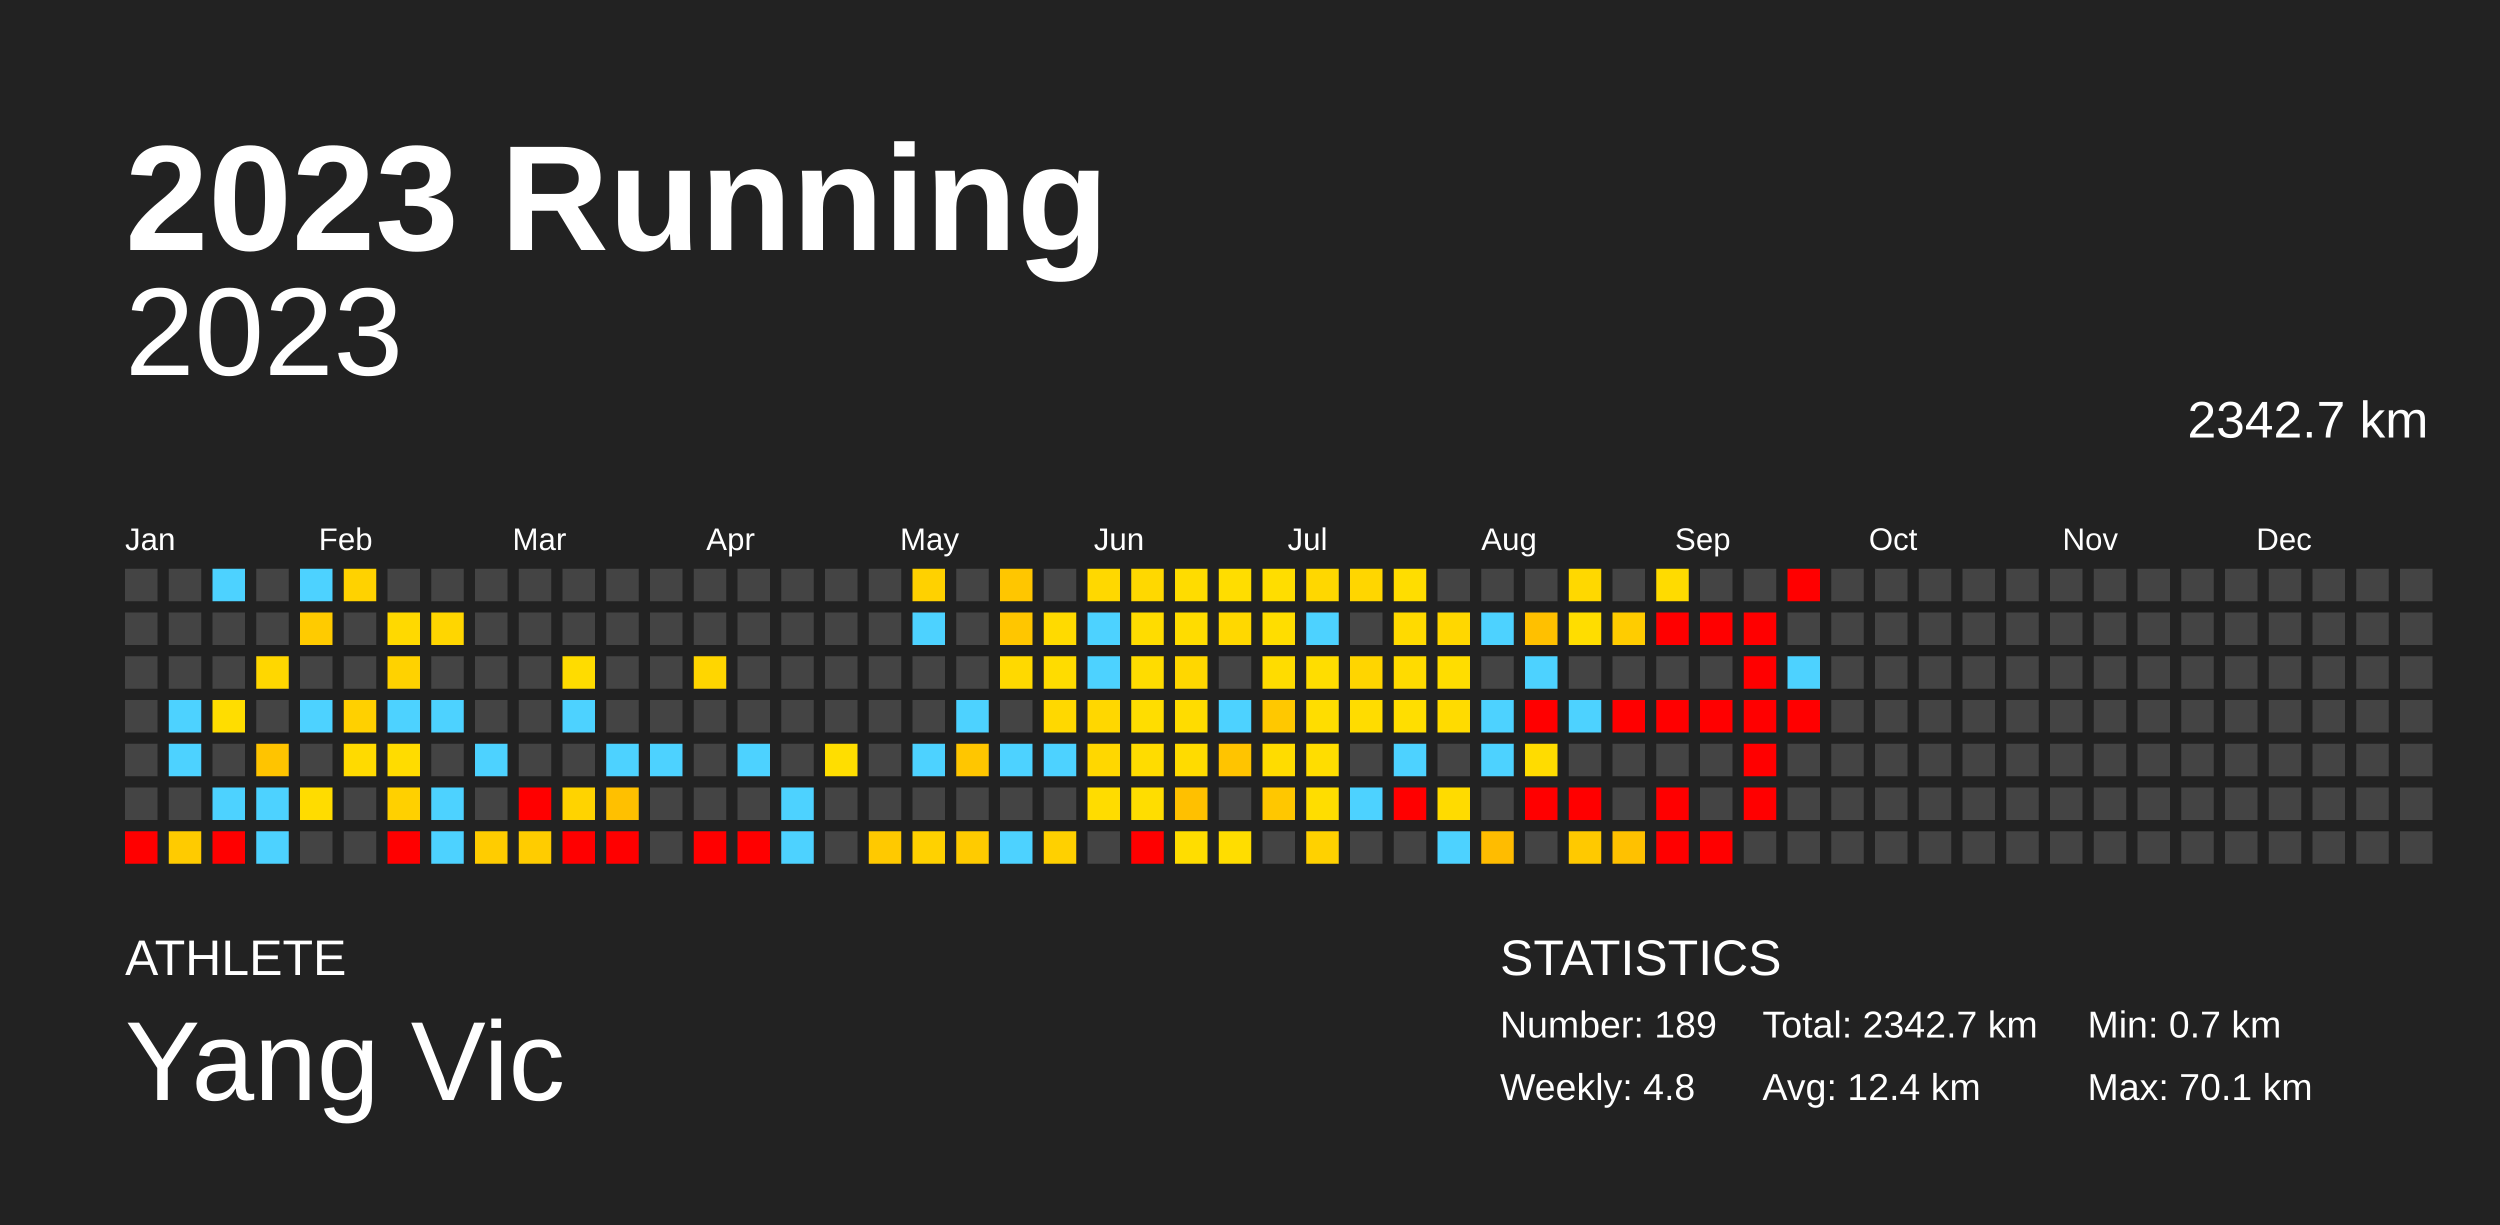
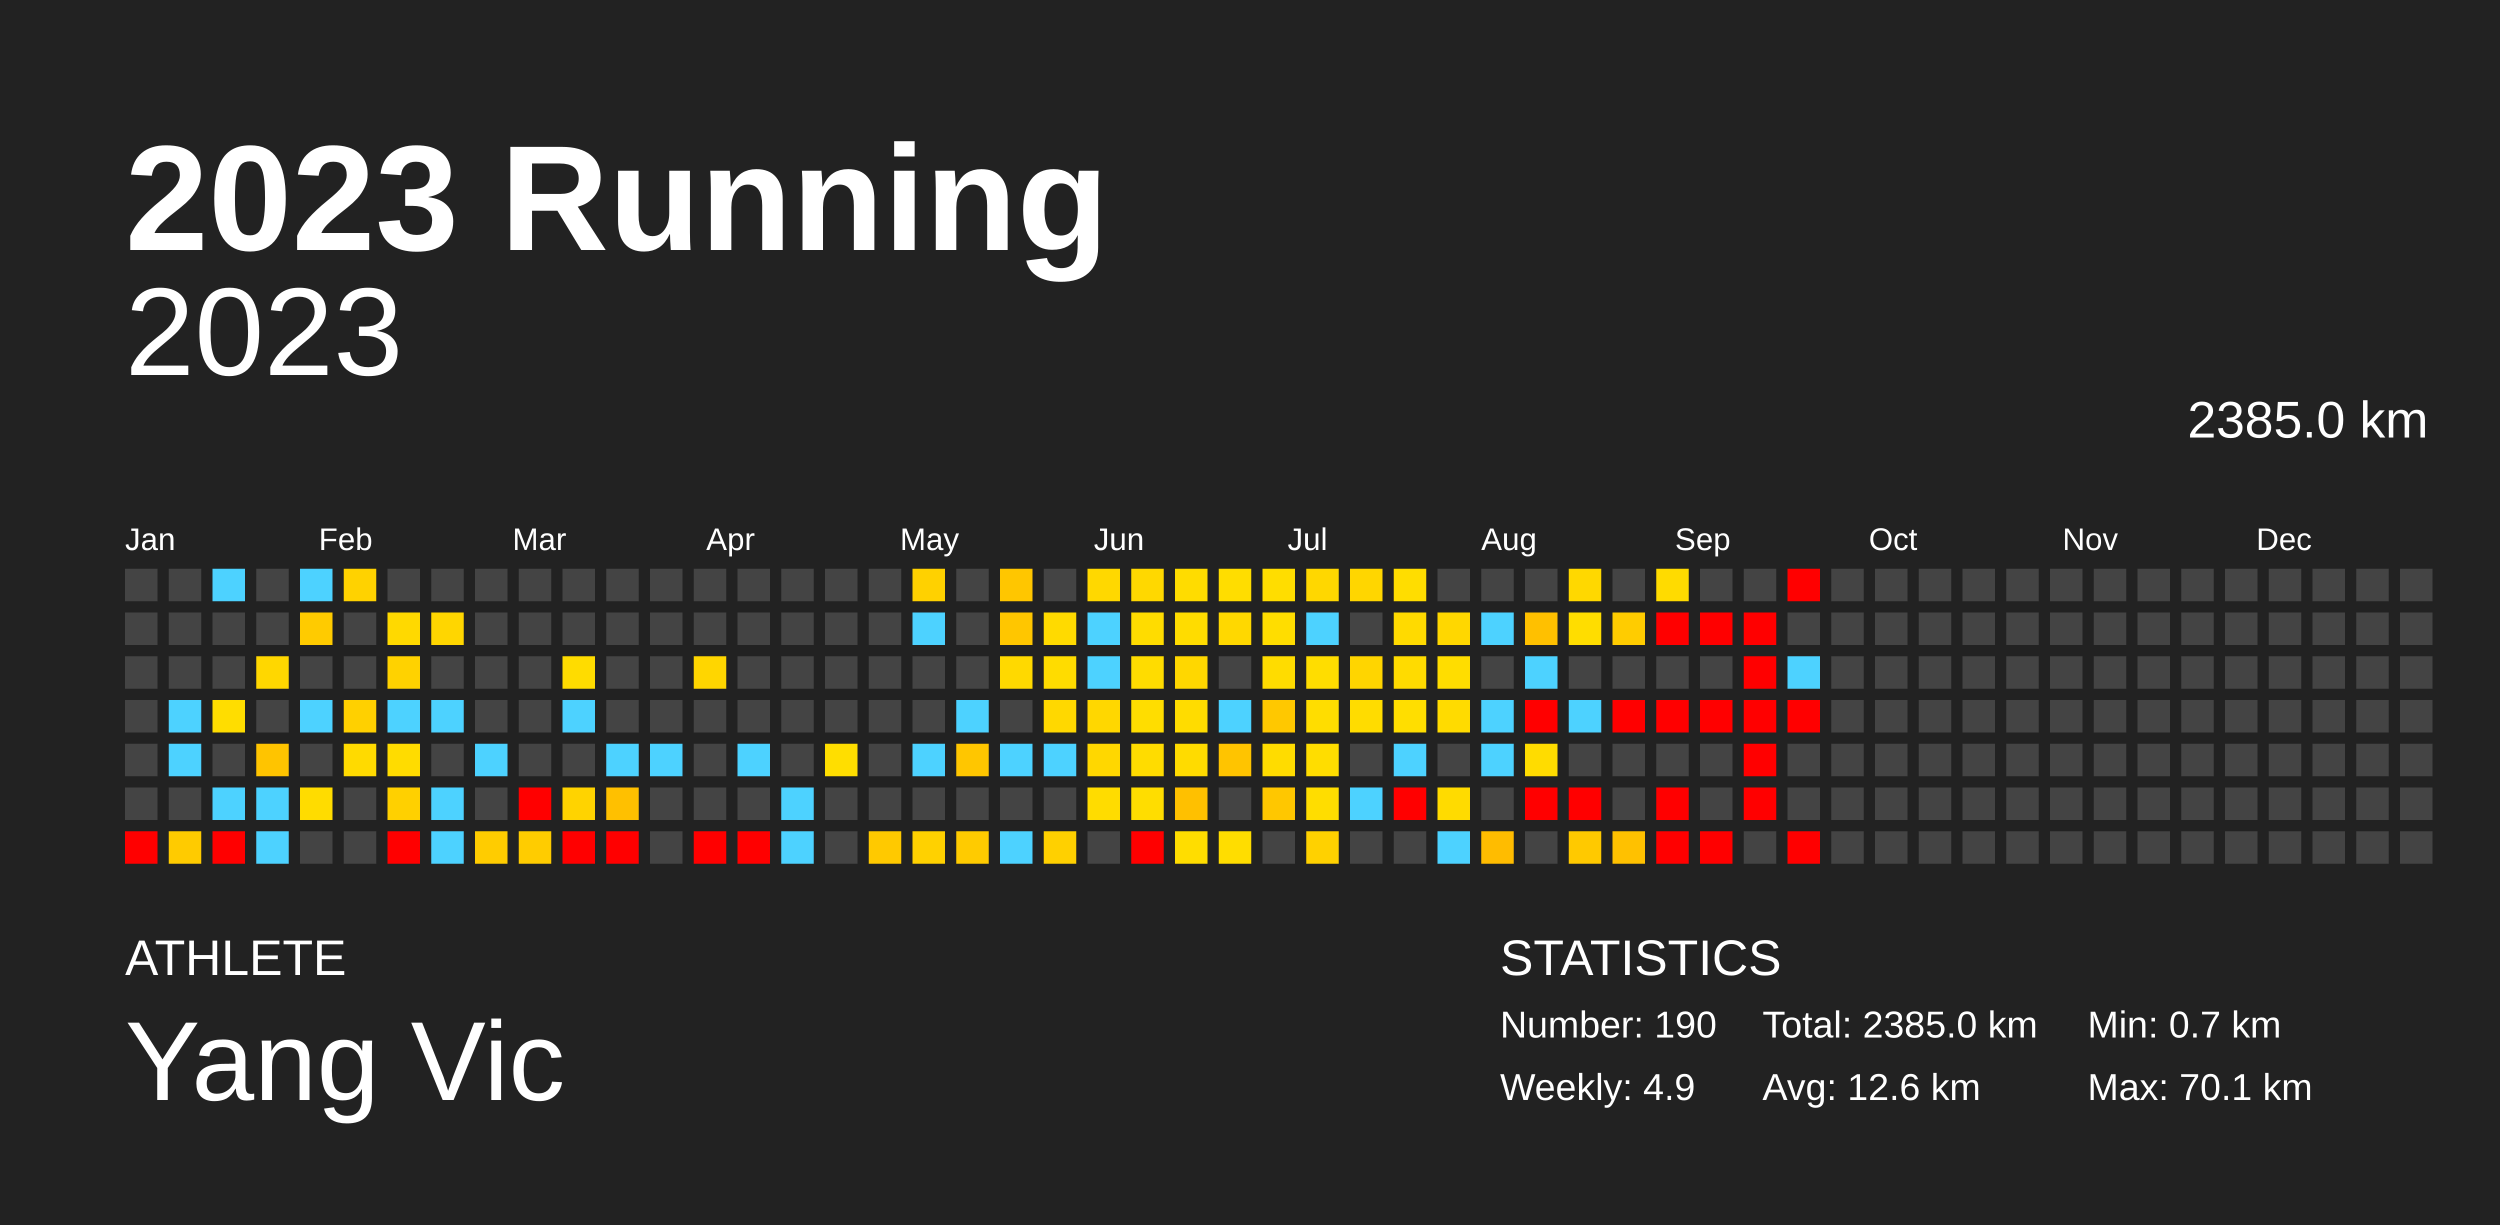
<svg xmlns="http://www.w3.org/2000/svg" baseProfile="full" height="98mm" version="1.1" viewBox="0,0,200,98" width="200mm">
  <defs />
  <rect fill="#222222" height="98" width="200" x="0" y="0" />
  <text fill="#FFFFFF" style="font-size:12px; font-family:Arial; font-weight:bold;" x="10" y="20">2023 Running</text>
  <text fill="#FFFFFF" style="font-size:4px; font-family:Arial" x="10" y="78">ATHLETE</text>
  <text fill="#FFFFFF" style="font-size:9px; font-family:Arial" x="10" y="88">Yang Vic</text>
  <text fill="#FFFFFF" style="font-size:4px; font-family:Arial" x="120" y="78">STATISTICS</text>
-   <text fill="#FFFFFF" style="font-size:3px; font-family:Arial" x="120" y="83">Number: 189</text>
-   <text fill="#FFFFFF" style="font-size:3px; font-family:Arial" x="120" y="88">Weekly: 4.8</text>
-   <text fill="#FFFFFF" style="font-size:3px; font-family:Arial" x="141" y="83">Total: 2342.7 km</text>
-   <text fill="#FFFFFF" style="font-size:3px; font-family:Arial" x="141" y="88">Avg: 12.4 km</text>
+   <text fill="#FFFFFF" style="font-size:3px; font-family:Arial" x="120" y="83">Number: 190</text>
+   <text fill="#FFFFFF" style="font-size:3px; font-family:Arial" x="120" y="88">Weekly: 4.9</text>
+   <text fill="#FFFFFF" style="font-size:3px; font-family:Arial" x="141" y="83">Total: 2385.0 km</text>
+   <text fill="#FFFFFF" style="font-size:3px; font-family:Arial" x="141" y="88">Avg: 12.6 km</text>
  <text fill="#FFFFFF" style="font-size:3px; font-family:Arial" x="167" y="83">Min: 0.7 km</text>
  <text fill="#FFFFFF" style="font-size:3px; font-family:Arial" x="167" y="88">Max: 70.1 km</text>
  <text alignment-baseline="hanging" fill="#FFFFFF" style="font-size:10.0px; font-family:Arial;" x="10" y="30">2023</text>
-   <text alignment-baseline="hanging" fill="#FFFFFF" style="font-size:4.125px; font-family:Arial;" x="175" y="35">2342.7 km</text>
+   <text alignment-baseline="hanging" fill="#FFFFFF" style="font-size:4.125px; font-family:Arial;" x="175" y="35">2385.0 km</text>
  <text fill="#FFFFFF" style="font-size:2.5px; font-family:Arial" x="10.0" y="44">Jan</text>
  <text fill="#FFFFFF" style="font-size:2.5px; font-family:Arial" x="25.5" y="44">Feb</text>
  <text fill="#FFFFFF" style="font-size:2.5px; font-family:Arial" x="41.0" y="44">Mar</text>
  <text fill="#FFFFFF" style="font-size:2.5px; font-family:Arial" x="56.5" y="44">Apr</text>
  <text fill="#FFFFFF" style="font-size:2.5px; font-family:Arial" x="72.0" y="44">May</text>
  <text fill="#FFFFFF" style="font-size:2.5px; font-family:Arial" x="87.5" y="44">Jun</text>
  <text fill="#FFFFFF" style="font-size:2.5px; font-family:Arial" x="103.0" y="44">Jul</text>
  <text fill="#FFFFFF" style="font-size:2.5px; font-family:Arial" x="118.5" y="44">Aug</text>
  <text fill="#FFFFFF" style="font-size:2.5px; font-family:Arial" x="134.0" y="44">Sep</text>
  <text fill="#FFFFFF" style="font-size:2.5px; font-family:Arial" x="149.5" y="44">Oct</text>
  <text fill="#FFFFFF" style="font-size:2.5px; font-family:Arial" x="165.0" y="44">Nov</text>
  <text fill="#FFFFFF" style="font-size:2.5px; font-family:Arial" x="180.5" y="44">Dec</text>
  <rect fill="#444444" height="2.6" width="2.6" x="10.0" y="45.5" />
  <rect fill="#444444" height="2.6" width="2.6" x="10.0" y="49.0" />
  <rect fill="#444444" height="2.6" width="2.6" x="10.0" y="52.5" />
  <rect fill="#444444" height="2.6" width="2.6" x="10.0" y="56.0" />
  <rect fill="#444444" height="2.6" width="2.6" x="10.0" y="59.5" />
  <rect fill="#444444" height="2.6" width="2.6" x="10.0" y="63.0" />
  <rect fill="red" height="2.6" width="2.6" x="10.0" y="66.5" />
  <rect fill="#444444" height="2.6" width="2.6" x="13.5" y="45.5" />
  <rect fill="#444444" height="2.6" width="2.6" x="13.5" y="49.0" />
  <rect fill="#444444" height="2.6" width="2.6" x="13.5" y="52.5" />
  <rect fill="#4dd2ff" height="2.6" width="2.6" x="13.5" y="56.0" />
  <rect fill="#4dd2ff" height="2.6" width="2.6" x="13.5" y="59.5" />
  <rect fill="#444444" height="2.6" width="2.6" x="13.5" y="63.0" />
  <rect fill="#ffcb00" height="2.6" width="2.6" x="13.5" y="66.5" />
  <rect fill="#4dd2ff" height="2.6" width="2.6" x="17.0" y="45.5" />
  <rect fill="#444444" height="2.6" width="2.6" x="17.0" y="49.0" />
  <rect fill="#444444" height="2.6" width="2.6" x="17.0" y="52.5" />
  <rect fill="#ffdd00" height="2.6" width="2.6" x="17.0" y="56.0" />
  <rect fill="#444444" height="2.6" width="2.6" x="17.0" y="59.5" />
  <rect fill="#4dd2ff" height="2.6" width="2.6" x="17.0" y="63.0" />
  <rect fill="red" height="2.6" width="2.6" x="17.0" y="66.5" />
  <rect fill="#444444" height="2.6" width="2.6" x="20.5" y="45.5" />
  <rect fill="#444444" height="2.6" width="2.6" x="20.5" y="49.0" />
  <rect fill="#ffd700" height="2.6" width="2.6" x="20.5" y="52.5" />
  <rect fill="#444444" height="2.6" width="2.6" x="20.5" y="56.0" />
  <rect fill="#ffc400" height="2.6" width="2.6" x="20.5" y="59.5" />
  <rect fill="#4dd2ff" height="2.6" width="2.6" x="20.5" y="63.0" />
  <rect fill="#4dd2ff" height="2.6" width="2.6" x="20.5" y="66.5" />
  <rect fill="#4dd2ff" height="2.6" width="2.6" x="24.0" y="45.5" />
  <rect fill="#ffcb00" height="2.6" width="2.6" x="24.0" y="49.0" />
  <rect fill="#444444" height="2.6" width="2.6" x="24.0" y="52.5" />
  <rect fill="#4dd2ff" height="2.6" width="2.6" x="24.0" y="56.0" />
  <rect fill="#444444" height="2.6" width="2.6" x="24.0" y="59.5" />
  <rect fill="#ffdc00" height="2.6" width="2.6" x="24.0" y="63.0" />
  <rect fill="#444444" height="2.6" width="2.6" x="24.0" y="66.5" />
  <rect fill="#ffd200" height="2.6" width="2.6" x="27.5" y="45.5" />
  <rect fill="#444444" height="2.6" width="2.6" x="27.5" y="49.0" />
  <rect fill="#444444" height="2.6" width="2.6" x="27.5" y="52.5" />
  <rect fill="#ffd000" height="2.6" width="2.6" x="27.5" y="56.0" />
  <rect fill="#ffda00" height="2.6" width="2.6" x="27.5" y="59.5" />
  <rect fill="#444444" height="2.6" width="2.6" x="27.5" y="63.0" />
  <rect fill="#444444" height="2.6" width="2.6" x="27.5" y="66.5" />
  <rect fill="#444444" height="2.6" width="2.6" x="31.0" y="45.5" />
  <rect fill="#ffd900" height="2.6" width="2.6" x="31.0" y="49.0" />
  <rect fill="#ffd200" height="2.6" width="2.6" x="31.0" y="52.5" />
  <rect fill="#4dd2ff" height="2.6" width="2.6" x="31.0" y="56.0" />
  <rect fill="#ffdc00" height="2.6" width="2.6" x="31.0" y="59.5" />
  <rect fill="#ffd000" height="2.6" width="2.6" x="31.0" y="63.0" />
  <rect fill="red" height="2.6" width="2.6" x="31.0" y="66.5" />
  <rect fill="#444444" height="2.6" width="2.6" x="34.5" y="45.5" />
  <rect fill="#ffd600" height="2.6" width="2.6" x="34.5" y="49.0" />
  <rect fill="#444444" height="2.6" width="2.6" x="34.5" y="52.5" />
  <rect fill="#4dd2ff" height="2.6" width="2.6" x="34.5" y="56.0" />
  <rect fill="#444444" height="2.6" width="2.6" x="34.5" y="59.5" />
  <rect fill="#4dd2ff" height="2.6" width="2.6" x="34.5" y="63.0" />
  <rect fill="#4dd2ff" height="2.6" width="2.6" x="34.5" y="66.5" />
  <rect fill="#444444" height="2.6" width="2.6" x="38.0" y="45.5" />
  <rect fill="#444444" height="2.6" width="2.6" x="38.0" y="49.0" />
  <rect fill="#444444" height="2.6" width="2.6" x="38.0" y="52.5" />
  <rect fill="#444444" height="2.6" width="2.6" x="38.0" y="56.0" />
  <rect fill="#4dd2ff" height="2.6" width="2.6" x="38.0" y="59.5" />
  <rect fill="#444444" height="2.6" width="2.6" x="38.0" y="63.0" />
  <rect fill="#ffcc00" height="2.6" width="2.6" x="38.0" y="66.5" />
  <rect fill="#444444" height="2.6" width="2.6" x="41.5" y="45.5" />
  <rect fill="#444444" height="2.6" width="2.6" x="41.5" y="49.0" />
  <rect fill="#444444" height="2.6" width="2.6" x="41.5" y="52.5" />
  <rect fill="#444444" height="2.6" width="2.6" x="41.5" y="56.0" />
  <rect fill="#444444" height="2.6" width="2.6" x="41.5" y="59.5" />
  <rect fill="red" height="2.6" width="2.6" x="41.5" y="63.0" />
  <rect fill="#ffcc00" height="2.6" width="2.6" x="41.5" y="66.5" />
  <rect fill="#444444" height="2.6" width="2.6" x="45.0" y="45.5" />
  <rect fill="#444444" height="2.6" width="2.6" x="45.0" y="49.0" />
  <rect fill="#ffdc00" height="2.6" width="2.6" x="45.0" y="52.5" />
  <rect fill="#4dd2ff" height="2.6" width="2.6" x="45.0" y="56.0" />
  <rect fill="#444444" height="2.6" width="2.6" x="45.0" y="59.5" />
  <rect fill="#ffd300" height="2.6" width="2.6" x="45.0" y="63.0" />
  <rect fill="red" height="2.6" width="2.6" x="45.0" y="66.5" />
  <rect fill="#444444" height="2.6" width="2.6" x="48.5" y="45.5" />
  <rect fill="#444444" height="2.6" width="2.6" x="48.5" y="49.0" />
  <rect fill="#444444" height="2.6" width="2.6" x="48.5" y="52.5" />
  <rect fill="#444444" height="2.6" width="2.6" x="48.5" y="56.0" />
  <rect fill="#4dd2ff" height="2.6" width="2.6" x="48.5" y="59.5" />
  <rect fill="#ffc000" height="2.6" width="2.6" x="48.5" y="63.0" />
  <rect fill="red" height="2.6" width="2.6" x="48.5" y="66.5" />
  <rect fill="#444444" height="2.6" width="2.6" x="52.0" y="45.5" />
  <rect fill="#444444" height="2.6" width="2.6" x="52.0" y="49.0" />
  <rect fill="#444444" height="2.6" width="2.6" x="52.0" y="52.5" />
  <rect fill="#444444" height="2.6" width="2.6" x="52.0" y="56.0" />
  <rect fill="#4dd2ff" height="2.6" width="2.6" x="52.0" y="59.5" />
  <rect fill="#444444" height="2.6" width="2.6" x="52.0" y="63.0" />
  <rect fill="#444444" height="2.6" width="2.6" x="52.0" y="66.5" />
  <rect fill="#444444" height="2.6" width="2.6" x="55.5" y="45.5" />
  <rect fill="#444444" height="2.6" width="2.6" x="55.5" y="49.0" />
  <rect fill="#ffd600" height="2.6" width="2.6" x="55.5" y="52.5" />
  <rect fill="#444444" height="2.6" width="2.6" x="55.5" y="56.0" />
  <rect fill="#444444" height="2.6" width="2.6" x="55.5" y="59.5" />
  <rect fill="#444444" height="2.6" width="2.6" x="55.5" y="63.0" />
  <rect fill="red" height="2.6" width="2.6" x="55.5" y="66.5" />
  <rect fill="#444444" height="2.6" width="2.6" x="59.0" y="45.5" />
  <rect fill="#444444" height="2.6" width="2.6" x="59.0" y="49.0" />
  <rect fill="#444444" height="2.6" width="2.6" x="59.0" y="52.5" />
  <rect fill="#444444" height="2.6" width="2.6" x="59.0" y="56.0" />
  <rect fill="#4dd2ff" height="2.6" width="2.6" x="59.0" y="59.5" />
  <rect fill="#444444" height="2.6" width="2.6" x="59.0" y="63.0" />
  <rect fill="red" height="2.6" width="2.6" x="59.0" y="66.5" />
  <rect fill="#444444" height="2.6" width="2.6" x="62.5" y="45.5" />
  <rect fill="#444444" height="2.6" width="2.6" x="62.5" y="49.0" />
  <rect fill="#444444" height="2.6" width="2.6" x="62.5" y="52.5" />
  <rect fill="#444444" height="2.6" width="2.6" x="62.5" y="56.0" />
  <rect fill="#444444" height="2.6" width="2.6" x="62.5" y="59.5" />
  <rect fill="#4dd2ff" height="2.6" width="2.6" x="62.5" y="63.0" />
  <rect fill="#4dd2ff" height="2.6" width="2.6" x="62.5" y="66.5" />
  <rect fill="#444444" height="2.6" width="2.6" x="66.0" y="45.5" />
  <rect fill="#444444" height="2.6" width="2.6" x="66.0" y="49.0" />
  <rect fill="#444444" height="2.6" width="2.6" x="66.0" y="52.5" />
  <rect fill="#444444" height="2.6" width="2.6" x="66.0" y="56.0" />
  <rect fill="#ffde00" height="2.6" width="2.6" x="66.0" y="59.5" />
  <rect fill="#444444" height="2.6" width="2.6" x="66.0" y="63.0" />
  <rect fill="#444444" height="2.6" width="2.6" x="66.0" y="66.5" />
  <rect fill="#444444" height="2.6" width="2.6" x="69.5" y="45.5" />
  <rect fill="#444444" height="2.6" width="2.6" x="69.5" y="49.0" />
  <rect fill="#444444" height="2.6" width="2.6" x="69.5" y="52.5" />
  <rect fill="#444444" height="2.6" width="2.6" x="69.5" y="56.0" />
  <rect fill="#444444" height="2.6" width="2.6" x="69.5" y="59.5" />
  <rect fill="#444444" height="2.6" width="2.6" x="69.5" y="63.0" />
  <rect fill="#ffc900" height="2.6" width="2.6" x="69.5" y="66.5" />
  <rect fill="#ffd100" height="2.6" width="2.6" x="73.0" y="45.5" />
  <rect fill="#4dd2ff" height="2.6" width="2.6" x="73.0" y="49.0" />
  <rect fill="#444444" height="2.6" width="2.6" x="73.0" y="52.5" />
  <rect fill="#444444" height="2.6" width="2.6" x="73.0" y="56.0" />
  <rect fill="#4dd2ff" height="2.6" width="2.6" x="73.0" y="59.5" />
  <rect fill="#444444" height="2.6" width="2.6" x="73.0" y="63.0" />
  <rect fill="#ffd100" height="2.6" width="2.6" x="73.0" y="66.5" />
  <rect fill="#444444" height="2.6" width="2.6" x="76.5" y="45.5" />
  <rect fill="#444444" height="2.6" width="2.6" x="76.5" y="49.0" />
  <rect fill="#444444" height="2.6" width="2.6" x="76.5" y="52.5" />
  <rect fill="#4dd2ff" height="2.6" width="2.6" x="76.5" y="56.0" />
  <rect fill="#ffc600" height="2.6" width="2.6" x="76.5" y="59.5" />
  <rect fill="#444444" height="2.6" width="2.6" x="76.5" y="63.0" />
  <rect fill="#ffcb00" height="2.6" width="2.6" x="76.5" y="66.5" />
  <rect fill="#ffc600" height="2.6" width="2.6" x="80.0" y="45.5" />
  <rect fill="#ffc600" height="2.6" width="2.6" x="80.0" y="49.0" />
  <rect fill="#ffd900" height="2.6" width="2.6" x="80.0" y="52.5" />
  <rect fill="#444444" height="2.6" width="2.6" x="80.0" y="56.0" />
  <rect fill="#4dd2ff" height="2.6" width="2.6" x="80.0" y="59.5" />
  <rect fill="#444444" height="2.6" width="2.6" x="80.0" y="63.0" />
  <rect fill="#4dd2ff" height="2.6" width="2.6" x="80.0" y="66.5" />
  <rect fill="#444444" height="2.6" width="2.6" x="83.5" y="45.5" />
  <rect fill="#ffda00" height="2.6" width="2.6" x="83.5" y="49.0" />
  <rect fill="#ffdc00" height="2.6" width="2.6" x="83.5" y="52.5" />
  <rect fill="#ffd800" height="2.6" width="2.6" x="83.5" y="56.0" />
  <rect fill="#4dd2ff" height="2.6" width="2.6" x="83.5" y="59.5" />
  <rect fill="#444444" height="2.6" width="2.6" x="83.5" y="63.0" />
  <rect fill="#ffd000" height="2.6" width="2.6" x="83.5" y="66.5" />
  <rect fill="#ffd800" height="2.6" width="2.6" x="87.0" y="45.5" />
  <rect fill="#4dd2ff" height="2.6" width="2.6" x="87.0" y="49.0" />
  <rect fill="#4dd2ff" height="2.6" width="2.6" x="87.0" y="52.5" />
  <rect fill="#ffd700" height="2.6" width="2.6" x="87.0" y="56.0" />
  <rect fill="#ffd700" height="2.6" width="2.6" x="87.0" y="59.5" />
  <rect fill="#ffdc00" height="2.6" width="2.6" x="87.0" y="63.0" />
  <rect fill="#444444" height="2.6" width="2.6" x="87.0" y="66.5" />
  <rect fill="#ffd800" height="2.6" width="2.6" x="90.5" y="45.5" />
  <rect fill="#ffdc00" height="2.6" width="2.6" x="90.5" y="49.0" />
  <rect fill="#ffdc00" height="2.6" width="2.6" x="90.5" y="52.5" />
  <rect fill="#ffdd00" height="2.6" width="2.6" x="90.5" y="56.0" />
  <rect fill="#ffdc00" height="2.6" width="2.6" x="90.5" y="59.5" />
  <rect fill="#ffdd00" height="2.6" width="2.6" x="90.5" y="63.0" />
  <rect fill="red" height="2.6" width="2.6" x="90.5" y="66.5" />
  <rect fill="#ffdc00" height="2.6" width="2.6" x="94.0" y="45.5" />
  <rect fill="#ffdc00" height="2.6" width="2.6" x="94.0" y="49.0" />
  <rect fill="#ffd700" height="2.6" width="2.6" x="94.0" y="52.5" />
  <rect fill="#ffdc00" height="2.6" width="2.6" x="94.0" y="56.0" />
  <rect fill="#ffdb00" height="2.6" width="2.6" x="94.0" y="59.5" />
  <rect fill="#ffc000" height="2.6" width="2.6" x="94.0" y="63.0" />
  <rect fill="#ffdd00" height="2.6" width="2.6" x="94.0" y="66.5" />
  <rect fill="#ffdd00" height="2.6" width="2.6" x="97.5" y="45.5" />
  <rect fill="#ffd800" height="2.6" width="2.6" x="97.5" y="49.0" />
  <rect fill="#444444" height="2.6" width="2.6" x="97.5" y="52.5" />
  <rect fill="#4dd2ff" height="2.6" width="2.6" x="97.5" y="56.0" />
  <rect fill="#ffc400" height="2.6" width="2.6" x="97.5" y="59.5" />
  <rect fill="#444444" height="2.6" width="2.6" x="97.5" y="63.0" />
  <rect fill="#ffdd00" height="2.6" width="2.6" x="97.5" y="66.5" />
  <rect fill="#ffdd00" height="2.6" width="2.6" x="101.0" y="45.5" />
  <rect fill="#ffdd00" height="2.6" width="2.6" x="101.0" y="49.0" />
  <rect fill="#ffdc00" height="2.6" width="2.6" x="101.0" y="52.5" />
  <rect fill="#ffc800" height="2.6" width="2.6" x="101.0" y="56.0" />
  <rect fill="#ffdc00" height="2.6" width="2.6" x="101.0" y="59.5" />
  <rect fill="#ffc700" height="2.6" width="2.6" x="101.0" y="63.0" />
  <rect fill="#444444" height="2.6" width="2.6" x="101.0" y="66.5" />
  <rect fill="#ffd700" height="2.6" width="2.6" x="104.5" y="45.5" />
  <rect fill="#4dd2ff" height="2.6" width="2.6" x="104.5" y="49.0" />
  <rect fill="#ffdd00" height="2.6" width="2.6" x="104.5" y="52.5" />
  <rect fill="#ffdd00" height="2.6" width="2.6" x="104.5" y="56.0" />
  <rect fill="#ffdd00" height="2.6" width="2.6" x="104.5" y="59.5" />
  <rect fill="#ffdd00" height="2.6" width="2.6" x="104.5" y="63.0" />
  <rect fill="#ffd100" height="2.6" width="2.6" x="104.5" y="66.5" />
  <rect fill="#ffd600" height="2.6" width="2.6" x="108.0" y="45.5" />
  <rect fill="#444444" height="2.6" width="2.6" x="108.0" y="49.0" />
  <rect fill="#ffd500" height="2.6" width="2.6" x="108.0" y="52.5" />
  <rect fill="#ffdc00" height="2.6" width="2.6" x="108.0" y="56.0" />
  <rect fill="#444444" height="2.6" width="2.6" x="108.0" y="59.5" />
  <rect fill="#4dd2ff" height="2.6" width="2.6" x="108.0" y="63.0" />
  <rect fill="#444444" height="2.6" width="2.6" x="108.0" y="66.5" />
  <rect fill="#ffdd00" height="2.6" width="2.6" x="111.5" y="45.5" />
  <rect fill="#ffda00" height="2.6" width="2.6" x="111.5" y="49.0" />
  <rect fill="#ffdb00" height="2.6" width="2.6" x="111.5" y="52.5" />
  <rect fill="#ffde00" height="2.6" width="2.6" x="111.5" y="56.0" />
  <rect fill="#4dd2ff" height="2.6" width="2.6" x="111.5" y="59.5" />
  <rect fill="red" height="2.6" width="2.6" x="111.5" y="63.0" />
  <rect fill="#444444" height="2.6" width="2.6" x="111.5" y="66.5" />
  <rect fill="#444444" height="2.6" width="2.6" x="115.0" y="45.5" />
  <rect fill="#ffd700" height="2.6" width="2.6" x="115.0" y="49.0" />
  <rect fill="#ffdd00" height="2.6" width="2.6" x="115.0" y="52.5" />
  <rect fill="#ffdb00" height="2.6" width="2.6" x="115.0" y="56.0" />
  <rect fill="#444444" height="2.6" width="2.6" x="115.0" y="59.5" />
  <rect fill="#ffdb00" height="2.6" width="2.6" x="115.0" y="63.0" />
  <rect fill="#4dd2ff" height="2.6" width="2.6" x="115.0" y="66.5" />
  <rect fill="#444444" height="2.6" width="2.6" x="118.5" y="45.5" />
  <rect fill="#4dd2ff" height="2.6" width="2.6" x="118.5" y="49.0" />
  <rect fill="#444444" height="2.6" width="2.6" x="118.5" y="52.5" />
  <rect fill="#4dd2ff" height="2.6" width="2.6" x="118.5" y="56.0" />
  <rect fill="#4dd2ff" height="2.6" width="2.6" x="118.5" y="59.5" />
  <rect fill="#444444" height="2.6" width="2.6" x="118.5" y="63.0" />
  <rect fill="#ffbc00" height="2.6" width="2.6" x="118.5" y="66.5" />
  <rect fill="#444444" height="2.6" width="2.6" x="122.0" y="45.5" />
  <rect fill="#ffc000" height="2.6" width="2.6" x="122.0" y="49.0" />
  <rect fill="#4dd2ff" height="2.6" width="2.6" x="122.0" y="52.5" />
  <rect fill="red" height="2.6" width="2.6" x="122.0" y="56.0" />
  <rect fill="#ffdc00" height="2.6" width="2.6" x="122.0" y="59.5" />
  <rect fill="red" height="2.6" width="2.6" x="122.0" y="63.0" />
  <rect fill="#444444" height="2.6" width="2.6" x="122.0" y="66.5" />
  <rect fill="#ffd800" height="2.6" width="2.6" x="125.5" y="45.5" />
  <rect fill="#ffdd00" height="2.6" width="2.6" x="125.5" y="49.0" />
  <rect fill="#444444" height="2.6" width="2.6" x="125.5" y="52.5" />
  <rect fill="#4dd2ff" height="2.6" width="2.6" x="125.5" y="56.0" />
  <rect fill="#444444" height="2.6" width="2.6" x="125.5" y="59.5" />
  <rect fill="red" height="2.6" width="2.6" x="125.5" y="63.0" />
  <rect fill="#ffc900" height="2.6" width="2.6" x="125.5" y="66.5" />
  <rect fill="#444444" height="2.6" width="2.6" x="129.0" y="45.5" />
  <rect fill="#ffcc00" height="2.6" width="2.6" x="129.0" y="49.0" />
  <rect fill="#444444" height="2.6" width="2.6" x="129.0" y="52.5" />
  <rect fill="red" height="2.6" width="2.6" x="129.0" y="56.0" />
  <rect fill="#444444" height="2.6" width="2.6" x="129.0" y="59.5" />
  <rect fill="#444444" height="2.6" width="2.6" x="129.0" y="63.0" />
  <rect fill="#ffc100" height="2.6" width="2.6" x="129.0" y="66.5" />
  <rect fill="#ffdb00" height="2.6" width="2.6" x="132.5" y="45.5" />
  <rect fill="red" height="2.6" width="2.6" x="132.5" y="49.0" />
  <rect fill="#444444" height="2.6" width="2.6" x="132.5" y="52.5" />
  <rect fill="red" height="2.6" width="2.6" x="132.5" y="56.0" />
  <rect fill="#444444" height="2.6" width="2.6" x="132.5" y="59.5" />
  <rect fill="red" height="2.6" width="2.6" x="132.5" y="63.0" />
  <rect fill="red" height="2.6" width="2.6" x="132.5" y="66.5" />
  <rect fill="#444444" height="2.6" width="2.6" x="136.0" y="45.5" />
  <rect fill="red" height="2.6" width="2.6" x="136.0" y="49.0" />
  <rect fill="#444444" height="2.6" width="2.6" x="136.0" y="52.5" />
  <rect fill="red" height="2.6" width="2.6" x="136.0" y="56.0" />
  <rect fill="#444444" height="2.6" width="2.6" x="136.0" y="59.5" />
  <rect fill="#444444" height="2.6" width="2.6" x="136.0" y="63.0" />
  <rect fill="red" height="2.6" width="2.6" x="136.0" y="66.5" />
  <rect fill="#444444" height="2.6" width="2.6" x="139.5" y="45.5" />
  <rect fill="red" height="2.6" width="2.6" x="139.5" y="49.0" />
  <rect fill="red" height="2.6" width="2.6" x="139.5" y="52.5" />
  <rect fill="red" height="2.6" width="2.6" x="139.5" y="56.0" />
  <rect fill="red" height="2.6" width="2.6" x="139.5" y="59.5" />
  <rect fill="red" height="2.6" width="2.6" x="139.5" y="63.0" />
  <rect fill="#444444" height="2.6" width="2.6" x="139.5" y="66.5" />
  <rect fill="red" height="2.6" width="2.6" x="143.0" y="45.5" />
  <rect fill="#444444" height="2.6" width="2.6" x="143.0" y="49.0" />
  <rect fill="#4dd2ff" height="2.6" width="2.6" x="143.0" y="52.5" />
  <rect fill="red" height="2.6" width="2.6" x="143.0" y="56.0" />
  <rect fill="#444444" height="2.6" width="2.6" x="143.0" y="59.5" />
  <rect fill="#444444" height="2.6" width="2.6" x="143.0" y="63.0" />
-   <rect fill="#444444" height="2.6" width="2.6" x="143.0" y="66.5" />
+   <rect fill="red" height="2.6" width="2.6" x="143.0" y="66.5" />
  <rect fill="#444444" height="2.6" width="2.6" x="146.5" y="45.5" />
  <rect fill="#444444" height="2.6" width="2.6" x="146.5" y="49.0" />
  <rect fill="#444444" height="2.6" width="2.6" x="146.5" y="52.5" />
  <rect fill="#444444" height="2.6" width="2.6" x="146.5" y="56.0" />
  <rect fill="#444444" height="2.6" width="2.6" x="146.5" y="59.5" />
  <rect fill="#444444" height="2.6" width="2.6" x="146.5" y="63.0" />
  <rect fill="#444444" height="2.6" width="2.6" x="146.5" y="66.5" />
  <rect fill="#444444" height="2.6" width="2.6" x="150.0" y="45.5" />
  <rect fill="#444444" height="2.6" width="2.6" x="150.0" y="49.0" />
  <rect fill="#444444" height="2.6" width="2.6" x="150.0" y="52.5" />
  <rect fill="#444444" height="2.6" width="2.6" x="150.0" y="56.0" />
  <rect fill="#444444" height="2.6" width="2.6" x="150.0" y="59.5" />
  <rect fill="#444444" height="2.6" width="2.6" x="150.0" y="63.0" />
  <rect fill="#444444" height="2.6" width="2.6" x="150.0" y="66.5" />
  <rect fill="#444444" height="2.6" width="2.6" x="153.5" y="45.5" />
  <rect fill="#444444" height="2.6" width="2.6" x="153.5" y="49.0" />
  <rect fill="#444444" height="2.6" width="2.6" x="153.5" y="52.5" />
  <rect fill="#444444" height="2.6" width="2.6" x="153.5" y="56.0" />
  <rect fill="#444444" height="2.6" width="2.6" x="153.5" y="59.5" />
  <rect fill="#444444" height="2.6" width="2.6" x="153.5" y="63.0" />
  <rect fill="#444444" height="2.6" width="2.6" x="153.5" y="66.5" />
  <rect fill="#444444" height="2.6" width="2.6" x="157.0" y="45.5" />
  <rect fill="#444444" height="2.6" width="2.6" x="157.0" y="49.0" />
  <rect fill="#444444" height="2.6" width="2.6" x="157.0" y="52.5" />
  <rect fill="#444444" height="2.6" width="2.6" x="157.0" y="56.0" />
  <rect fill="#444444" height="2.6" width="2.6" x="157.0" y="59.5" />
  <rect fill="#444444" height="2.6" width="2.6" x="157.0" y="63.0" />
  <rect fill="#444444" height="2.6" width="2.6" x="157.0" y="66.5" />
  <rect fill="#444444" height="2.6" width="2.6" x="160.5" y="45.5" />
  <rect fill="#444444" height="2.6" width="2.6" x="160.5" y="49.0" />
  <rect fill="#444444" height="2.6" width="2.6" x="160.5" y="52.5" />
  <rect fill="#444444" height="2.6" width="2.6" x="160.5" y="56.0" />
  <rect fill="#444444" height="2.6" width="2.6" x="160.5" y="59.5" />
  <rect fill="#444444" height="2.6" width="2.6" x="160.5" y="63.0" />
  <rect fill="#444444" height="2.6" width="2.6" x="160.5" y="66.5" />
  <rect fill="#444444" height="2.6" width="2.6" x="164.0" y="45.5" />
  <rect fill="#444444" height="2.6" width="2.6" x="164.0" y="49.0" />
  <rect fill="#444444" height="2.6" width="2.6" x="164.0" y="52.5" />
  <rect fill="#444444" height="2.6" width="2.6" x="164.0" y="56.0" />
  <rect fill="#444444" height="2.6" width="2.6" x="164.0" y="59.5" />
  <rect fill="#444444" height="2.6" width="2.6" x="164.0" y="63.0" />
  <rect fill="#444444" height="2.6" width="2.6" x="164.0" y="66.5" />
  <rect fill="#444444" height="2.6" width="2.6" x="167.5" y="45.5" />
  <rect fill="#444444" height="2.6" width="2.6" x="167.5" y="49.0" />
  <rect fill="#444444" height="2.6" width="2.6" x="167.5" y="52.5" />
  <rect fill="#444444" height="2.6" width="2.6" x="167.5" y="56.0" />
  <rect fill="#444444" height="2.6" width="2.6" x="167.5" y="59.5" />
  <rect fill="#444444" height="2.6" width="2.6" x="167.5" y="63.0" />
  <rect fill="#444444" height="2.6" width="2.6" x="167.5" y="66.5" />
  <rect fill="#444444" height="2.6" width="2.6" x="171.0" y="45.5" />
  <rect fill="#444444" height="2.6" width="2.6" x="171.0" y="49.0" />
  <rect fill="#444444" height="2.6" width="2.6" x="171.0" y="52.5" />
  <rect fill="#444444" height="2.6" width="2.6" x="171.0" y="56.0" />
  <rect fill="#444444" height="2.6" width="2.6" x="171.0" y="59.5" />
  <rect fill="#444444" height="2.6" width="2.6" x="171.0" y="63.0" />
  <rect fill="#444444" height="2.6" width="2.6" x="171.0" y="66.5" />
  <rect fill="#444444" height="2.6" width="2.6" x="174.5" y="45.5" />
  <rect fill="#444444" height="2.6" width="2.6" x="174.5" y="49.0" />
  <rect fill="#444444" height="2.6" width="2.6" x="174.5" y="52.5" />
  <rect fill="#444444" height="2.6" width="2.6" x="174.5" y="56.0" />
  <rect fill="#444444" height="2.6" width="2.6" x="174.5" y="59.5" />
  <rect fill="#444444" height="2.6" width="2.6" x="174.5" y="63.0" />
  <rect fill="#444444" height="2.6" width="2.6" x="174.5" y="66.5" />
  <rect fill="#444444" height="2.6" width="2.6" x="178.0" y="45.5" />
  <rect fill="#444444" height="2.6" width="2.6" x="178.0" y="49.0" />
  <rect fill="#444444" height="2.6" width="2.6" x="178.0" y="52.5" />
  <rect fill="#444444" height="2.6" width="2.6" x="178.0" y="56.0" />
  <rect fill="#444444" height="2.6" width="2.6" x="178.0" y="59.5" />
  <rect fill="#444444" height="2.6" width="2.6" x="178.0" y="63.0" />
  <rect fill="#444444" height="2.6" width="2.6" x="178.0" y="66.5" />
  <rect fill="#444444" height="2.6" width="2.6" x="181.5" y="45.5" />
  <rect fill="#444444" height="2.6" width="2.6" x="181.5" y="49.0" />
  <rect fill="#444444" height="2.6" width="2.6" x="181.5" y="52.5" />
  <rect fill="#444444" height="2.6" width="2.6" x="181.5" y="56.0" />
  <rect fill="#444444" height="2.6" width="2.6" x="181.5" y="59.5" />
  <rect fill="#444444" height="2.6" width="2.6" x="181.5" y="63.0" />
  <rect fill="#444444" height="2.6" width="2.6" x="181.5" y="66.5" />
  <rect fill="#444444" height="2.6" width="2.6" x="185.0" y="45.5" />
  <rect fill="#444444" height="2.6" width="2.6" x="185.0" y="49.0" />
  <rect fill="#444444" height="2.6" width="2.6" x="185.0" y="52.5" />
  <rect fill="#444444" height="2.6" width="2.6" x="185.0" y="56.0" />
  <rect fill="#444444" height="2.6" width="2.6" x="185.0" y="59.5" />
  <rect fill="#444444" height="2.6" width="2.6" x="185.0" y="63.0" />
  <rect fill="#444444" height="2.6" width="2.6" x="185.0" y="66.5" />
  <rect fill="#444444" height="2.6" width="2.6" x="188.5" y="45.5" />
  <rect fill="#444444" height="2.6" width="2.6" x="188.5" y="49.0" />
  <rect fill="#444444" height="2.6" width="2.6" x="188.5" y="52.5" />
  <rect fill="#444444" height="2.6" width="2.6" x="188.5" y="56.0" />
  <rect fill="#444444" height="2.6" width="2.6" x="188.5" y="59.5" />
  <rect fill="#444444" height="2.6" width="2.6" x="188.5" y="63.0" />
  <rect fill="#444444" height="2.6" width="2.6" x="188.5" y="66.5" />
  <rect fill="#444444" height="2.6" width="2.6" x="192.0" y="45.5" />
  <rect fill="#444444" height="2.6" width="2.6" x="192.0" y="49.0" />
  <rect fill="#444444" height="2.6" width="2.6" x="192.0" y="52.5" />
  <rect fill="#444444" height="2.6" width="2.6" x="192.0" y="56.0" />
  <rect fill="#444444" height="2.6" width="2.6" x="192.0" y="59.5" />
  <rect fill="#444444" height="2.6" width="2.6" x="192.0" y="63.0" />
  <rect fill="#444444" height="2.6" width="2.6" x="192.0" y="66.5" />
</svg>
